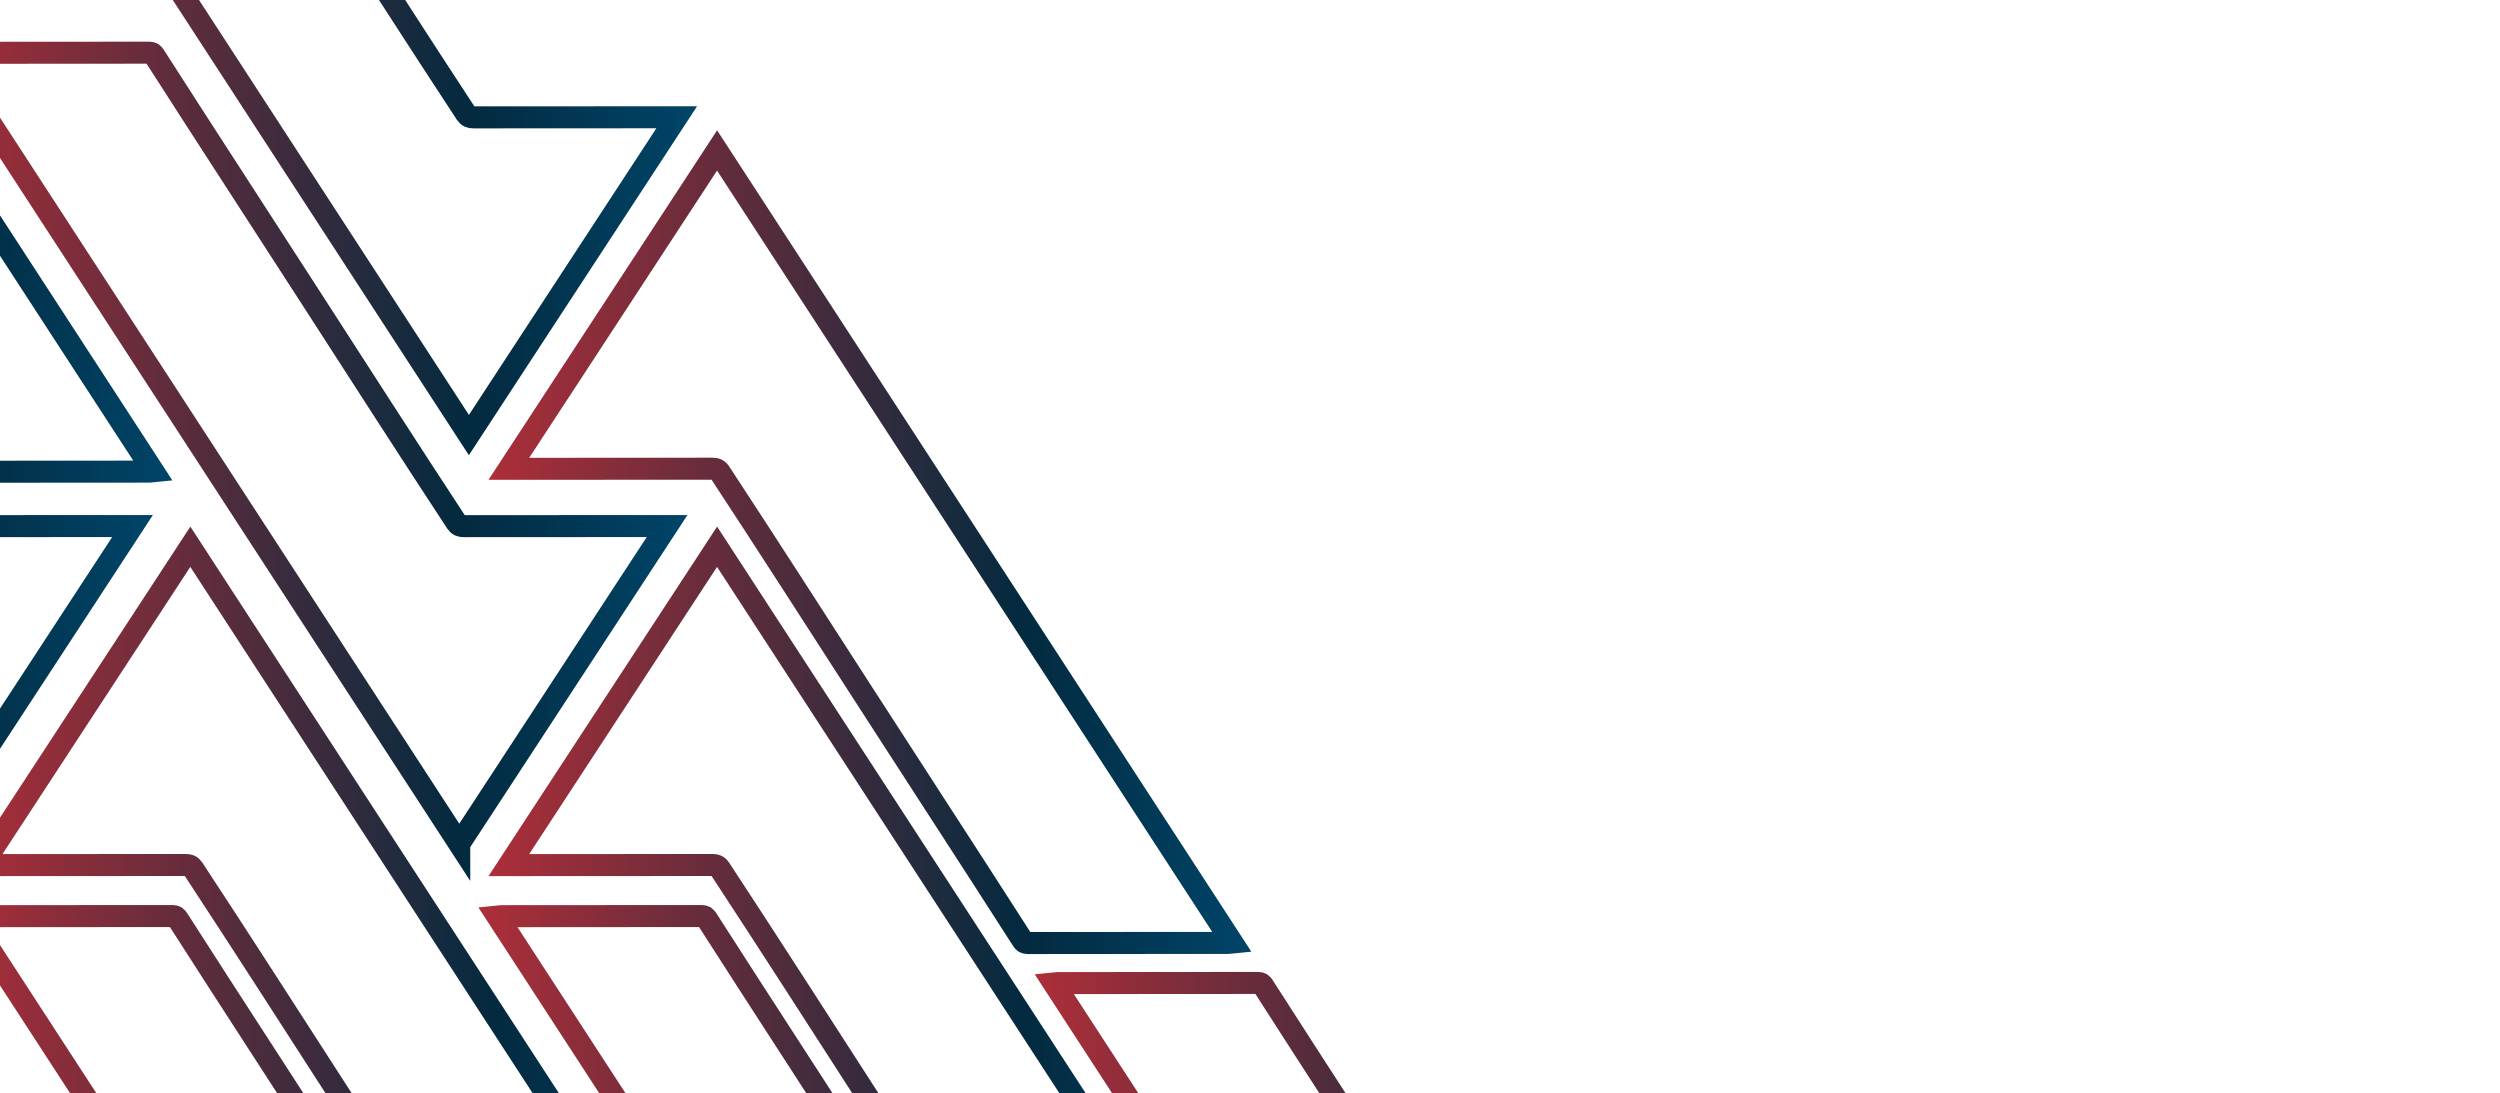
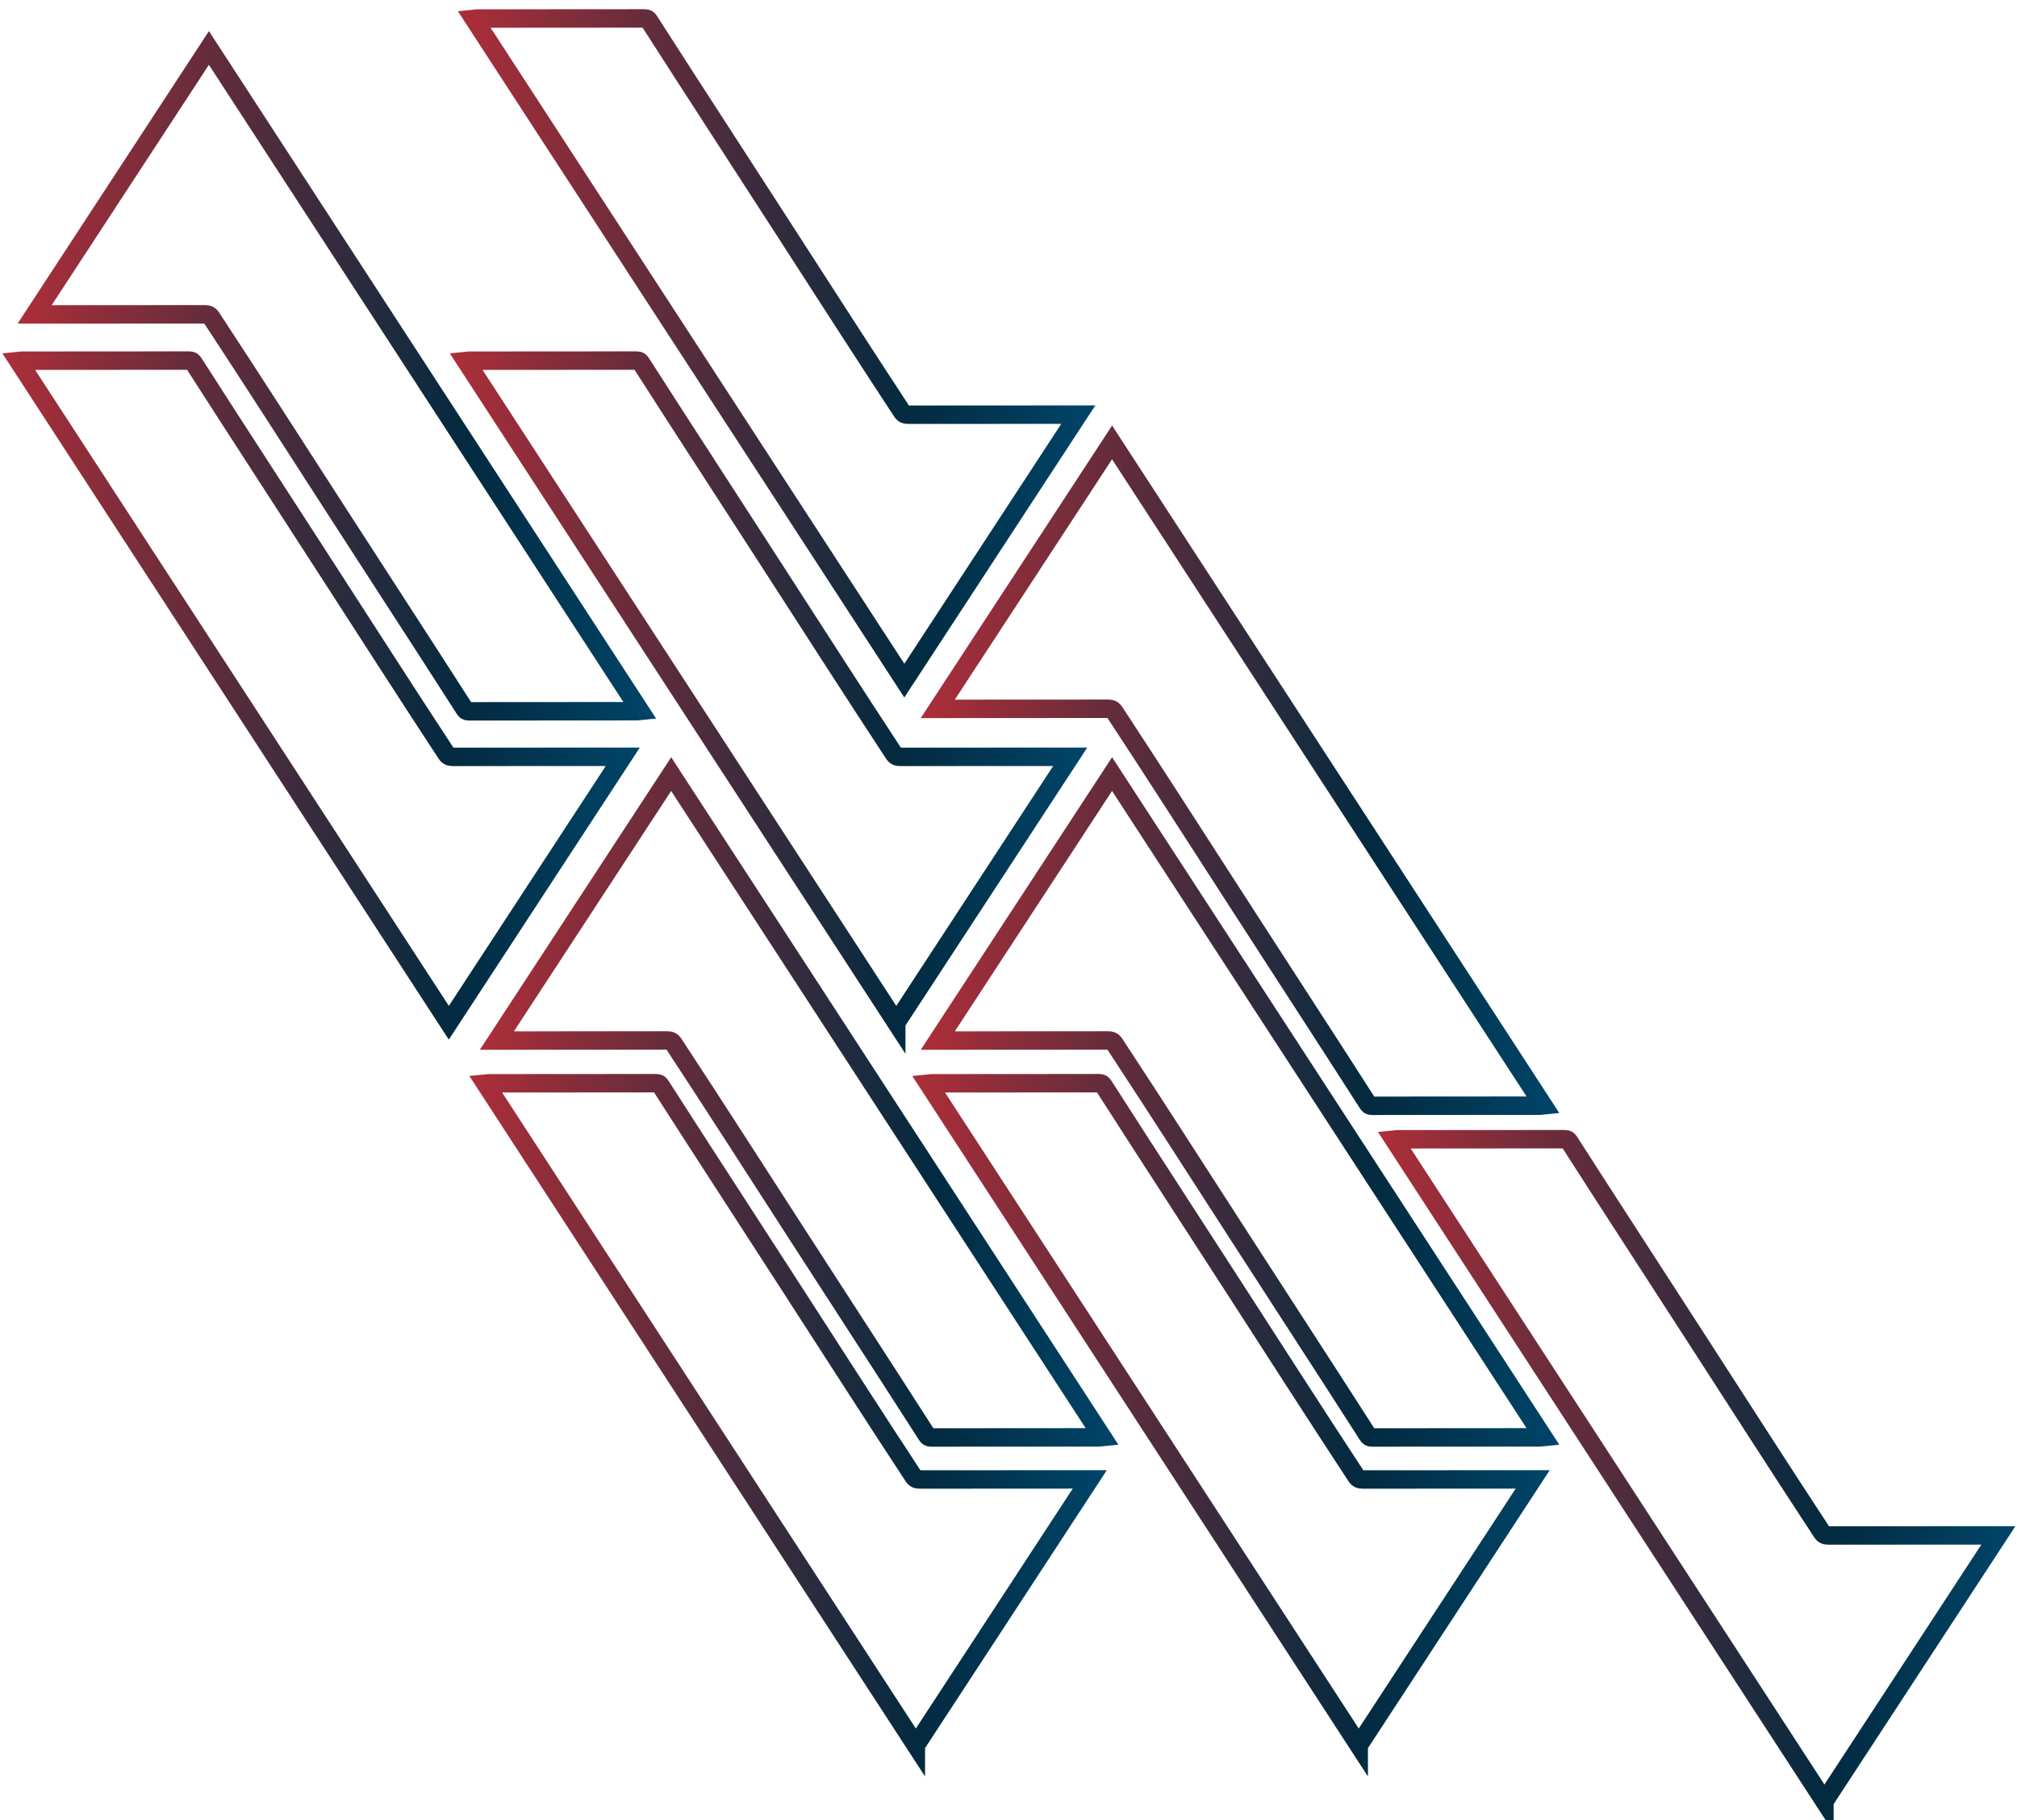
- <svg xmlns="http://www.w3.org/2000/svg" xmlns:xlink="http://www.w3.org/1999/xlink" aria-hidden="true" viewBox="0 0 908.42 396.83">
+ <svg xmlns="http://www.w3.org/2000/svg" xmlns:xlink="http://www.w3.org/1999/xlink" aria-hidden="true" viewBox="-222.2 -137.4 875.6 790.1">
  <defs>
    <style> .cls-1 { stroke: url(#linear-gradient-8); } .cls-1, .cls-2, .cls-3, .cls-4, .cls-5, .cls-6, .cls-7, .cls-8, .cls-9, .cls-10 { fill: none; stroke-miterlimit: 10; stroke-width: 8px; } .cls-2 { stroke: url(#linear-gradient-2); } .cls-3 { stroke: url(#linear-gradient-4); } .cls-4 { stroke: url(#linear-gradient-3); } .cls-5 { stroke: url(#linear-gradient-7); } .cls-6 { stroke: url(#linear-gradient-9); } .cls-7 { stroke: url(#linear-gradient-6); } .cls-8 { stroke: url(#linear-gradient-5); } .cls-9 { stroke: url(#linear-gradient); } .cls-10 { stroke: url(#linear-gradient-10); } </style>
    <linearGradient id="linear-gradient" x1="177.51" y1="341" x2="454.73" y2="341" gradientUnits="userSpaceOnUse">
      <stop offset="0" stop-color="#AD2E39" />
      <stop offset=".7" stop-color="#032A3F" />
      <stop offset="1" stop-color="#004569" />
    </linearGradient>
    <linearGradient id="linear-gradient-2" x1="177.51" y1="197" x2="454.73" y2="197" xlink:href="#linear-gradient" />
    <linearGradient id="linear-gradient-3" x1="-214.56" y1="25.75" x2="62.66" y2="25.75" xlink:href="#linear-gradient" />
    <linearGradient id="linear-gradient-4" x1="173.81" y1="478.26" x2="450.57" y2="478.26" xlink:href="#linear-gradient" />
    <linearGradient id="linear-gradient-5" x1="-26.96" y1="164.54" x2="249.8" y2="164.54" xlink:href="#linear-gradient" />
    <linearGradient id="linear-gradient-6" x1="-23.45" y1="16" x2="253.3" y2="16" xlink:href="#linear-gradient" />
    <linearGradient id="linear-gradient-7" x1="-221.2" y1="164.54" x2="55.56" y2="164.54" xlink:href="#linear-gradient" />
    <linearGradient id="linear-gradient-8" x1="-18.47" y1="478.26" x2="258.29" y2="478.26" xlink:href="#linear-gradient" />
    <linearGradient id="linear-gradient-9" x1="375.96" y1="502.57" x2="652.72" y2="502.57" xlink:href="#linear-gradient" />
    <linearGradient id="linear-gradient-10" x1="-13.9" x2="263.33" xlink:href="#linear-gradient" />
  </defs>
  <path class="cls-9" d="M260.56,198.67c-25.29,38.66-50.37,77.01-75.66,115.68,1.03,0,1.76,0,2.49,0,23.8,0,47.6,0,71.4-.04,1.32,0,2.1.27,2.83,1.38,17.78,27.05,35.21,54.29,52.76,81.46,14.01,21.69,28.06,43.36,42.08,65.05,5.02,7.77,10.02,15.55,15.01,23.34.45.7.85,1.13,1.88,1.13,24.4-.04,48.79-.04,73.19-.05.28,0,.56-.05,1.24-.12-62.43-95.98-124.74-191.77-187.22-287.83Z" />
  <path class="cls-2" d="M260.56,54.67c-25.29,38.66-50.37,77.01-75.66,115.68,1.03,0,1.76,0,2.49,0,23.8,0,47.6,0,71.4-.04,1.32,0,2.1.27,2.83,1.38,17.78,27.05,35.21,54.29,52.76,81.46,14.01,21.69,28.06,43.36,42.08,65.05,5.02,7.77,10.02,15.55,15.01,23.34.45.7.85,1.13,1.88,1.13,24.4-.04,48.79-.04,73.19-.05.28,0,.56-.05,1.24-.12-62.43-95.98-124.74-191.77-187.22-287.83Z" />
  <path class="cls-4" d="M-131.51-116.58C-156.79-77.92-181.88-39.57-207.17-.9c1.03,0,1.76,0,2.49,0,23.8,0,47.6,0,71.4-.04,1.32,0,2.1.27,2.83,1.38,17.78,27.05,35.21,54.29,52.76,81.46,14.01,21.69,28.06,43.36,42.08,65.05,5.02,7.77,10.02,15.55,15.01,23.34.45.7.85,1.13,1.88,1.13,24.4-.04,48.79-.04,73.19-.05.28,0,.56-.05,1.24-.12C-6.72,75.27-69.02-20.52-131.51-116.58Z" />
  <path class="cls-3" d="M367.64,620.34c25.24-38.59,50.28-76.87,75.52-115.47-1.03,0-1.76,0-2.49,0-23.76,0-47.52,0-71.27.04-1.32,0-2.1-.27-2.83-1.38-17.74-27.01-35.15-54.19-52.67-81.31-13.99-21.65-28.01-43.29-42-64.93-5.01-7.75-10.01-15.52-14.98-23.3-.45-.7-.85-1.13-1.88-1.13-24.35.04-48.7.04-73.06.05-.28,0-.56.05-1.23.12,62.32,95.81,124.51,191.43,186.89,287.32Z" />
  <path class="cls-8" d="M166.88,306.62c25.24-38.59,50.28-76.87,75.52-115.47-1.03,0-1.76,0-2.49,0-23.76,0-47.52,0-71.27.04-1.32,0-2.1-.27-2.83-1.38-17.74-27.01-35.15-54.19-52.67-81.31-13.99-21.65-28.01-43.29-42-64.93-5.01-7.75-10.01-15.52-14.98-23.3-.45-.7-.85-1.13-1.88-1.13-24.35.04-48.7.04-73.06.05-.28,0-.56.05-1.23.12,62.32,95.81,124.51,191.43,186.89,287.32Z" />
  <path class="cls-7" d="M170.38,158.08c25.24-38.59,50.28-76.87,75.52-115.47-1.03,0-1.76,0-2.49,0-23.76,0-47.52,0-71.27.04-1.32,0-2.1-.27-2.83-1.38-17.74-27.01-35.15-54.19-52.67-81.31-13.99-21.65-28.01-43.29-42-64.93-5.01-7.75-10.01-15.52-14.98-23.3-.45-.7-.85-1.13-1.88-1.13-24.35.04-48.7.04-73.06.05-.28,0-.56.05-1.23.12C45.82-33.43,108.01,62.18,170.38,158.08Z" />
  <path class="cls-5" d="M-27.36,306.62c25.24-38.59,50.28-76.87,75.52-115.47-1.03,0-1.76,0-2.49,0-23.76,0-47.52,0-71.27.04-1.32,0-2.1-.27-2.83-1.38-17.74-27.01-35.15-54.19-52.67-81.31-13.99-21.65-28.01-43.29-42-64.93-5.01-7.75-10.01-15.52-14.98-23.3-.45-.7-.85-1.13-1.88-1.13-24.35.04-48.7.04-73.06.05-.28,0-.56.05-1.23.12C-151.93,115.11-89.74,210.72-27.36,306.62Z" />
  <path class="cls-1" d="M175.37,620.34c25.24-38.59,50.28-76.87,75.52-115.47-1.03,0-1.76,0-2.49,0-23.76,0-47.52,0-71.27.04-1.32,0-2.1-.27-2.83-1.38-17.74-27.01-35.15-54.19-52.67-81.31-13.99-21.65-28.01-43.29-42-64.93-5.01-7.75-10.01-15.52-14.98-23.3-.45-.7-.85-1.13-1.88-1.13-24.35.04-48.7.04-73.06.05-.28,0-.56.05-1.23.12,62.32,95.81,124.51,191.43,186.89,287.32Z" />
  <path class="cls-6" d="M569.8,644.65c25.24-38.59,50.28-76.87,75.52-115.47-1.03,0-1.76,0-2.49,0-23.76,0-47.52,0-71.27.04-1.32,0-2.1-.27-2.83-1.38-17.74-27.01-35.15-54.19-52.67-81.31-13.99-21.65-28.01-43.29-42-64.93-5.01-7.75-10.01-15.52-14.98-23.3-.45-.7-.85-1.13-1.88-1.13-24.35.04-48.7.04-73.06.05-.28,0-.56.05-1.23.12,62.32,95.81,124.51,191.43,186.89,287.32Z" />
  <path class="cls-10" d="M69.16,198.67c-25.29,38.66-50.37,77.01-75.66,115.68,1.03,0,1.76,0,2.49,0,23.8,0,47.6,0,71.4-.04,1.32,0,2.1.27,2.83,1.38,17.78,27.05,35.21,54.29,52.76,81.46,14.01,21.69,28.06,43.36,42.08,65.05,5.02,7.77,10.02,15.55,15.01,23.34.45.7.85,1.13,1.88,1.13,24.4-.04,48.79-.04,73.19-.05.28,0,.56-.05,1.24-.12-62.43-95.98-124.74-191.77-187.22-287.83Z" />
</svg>
